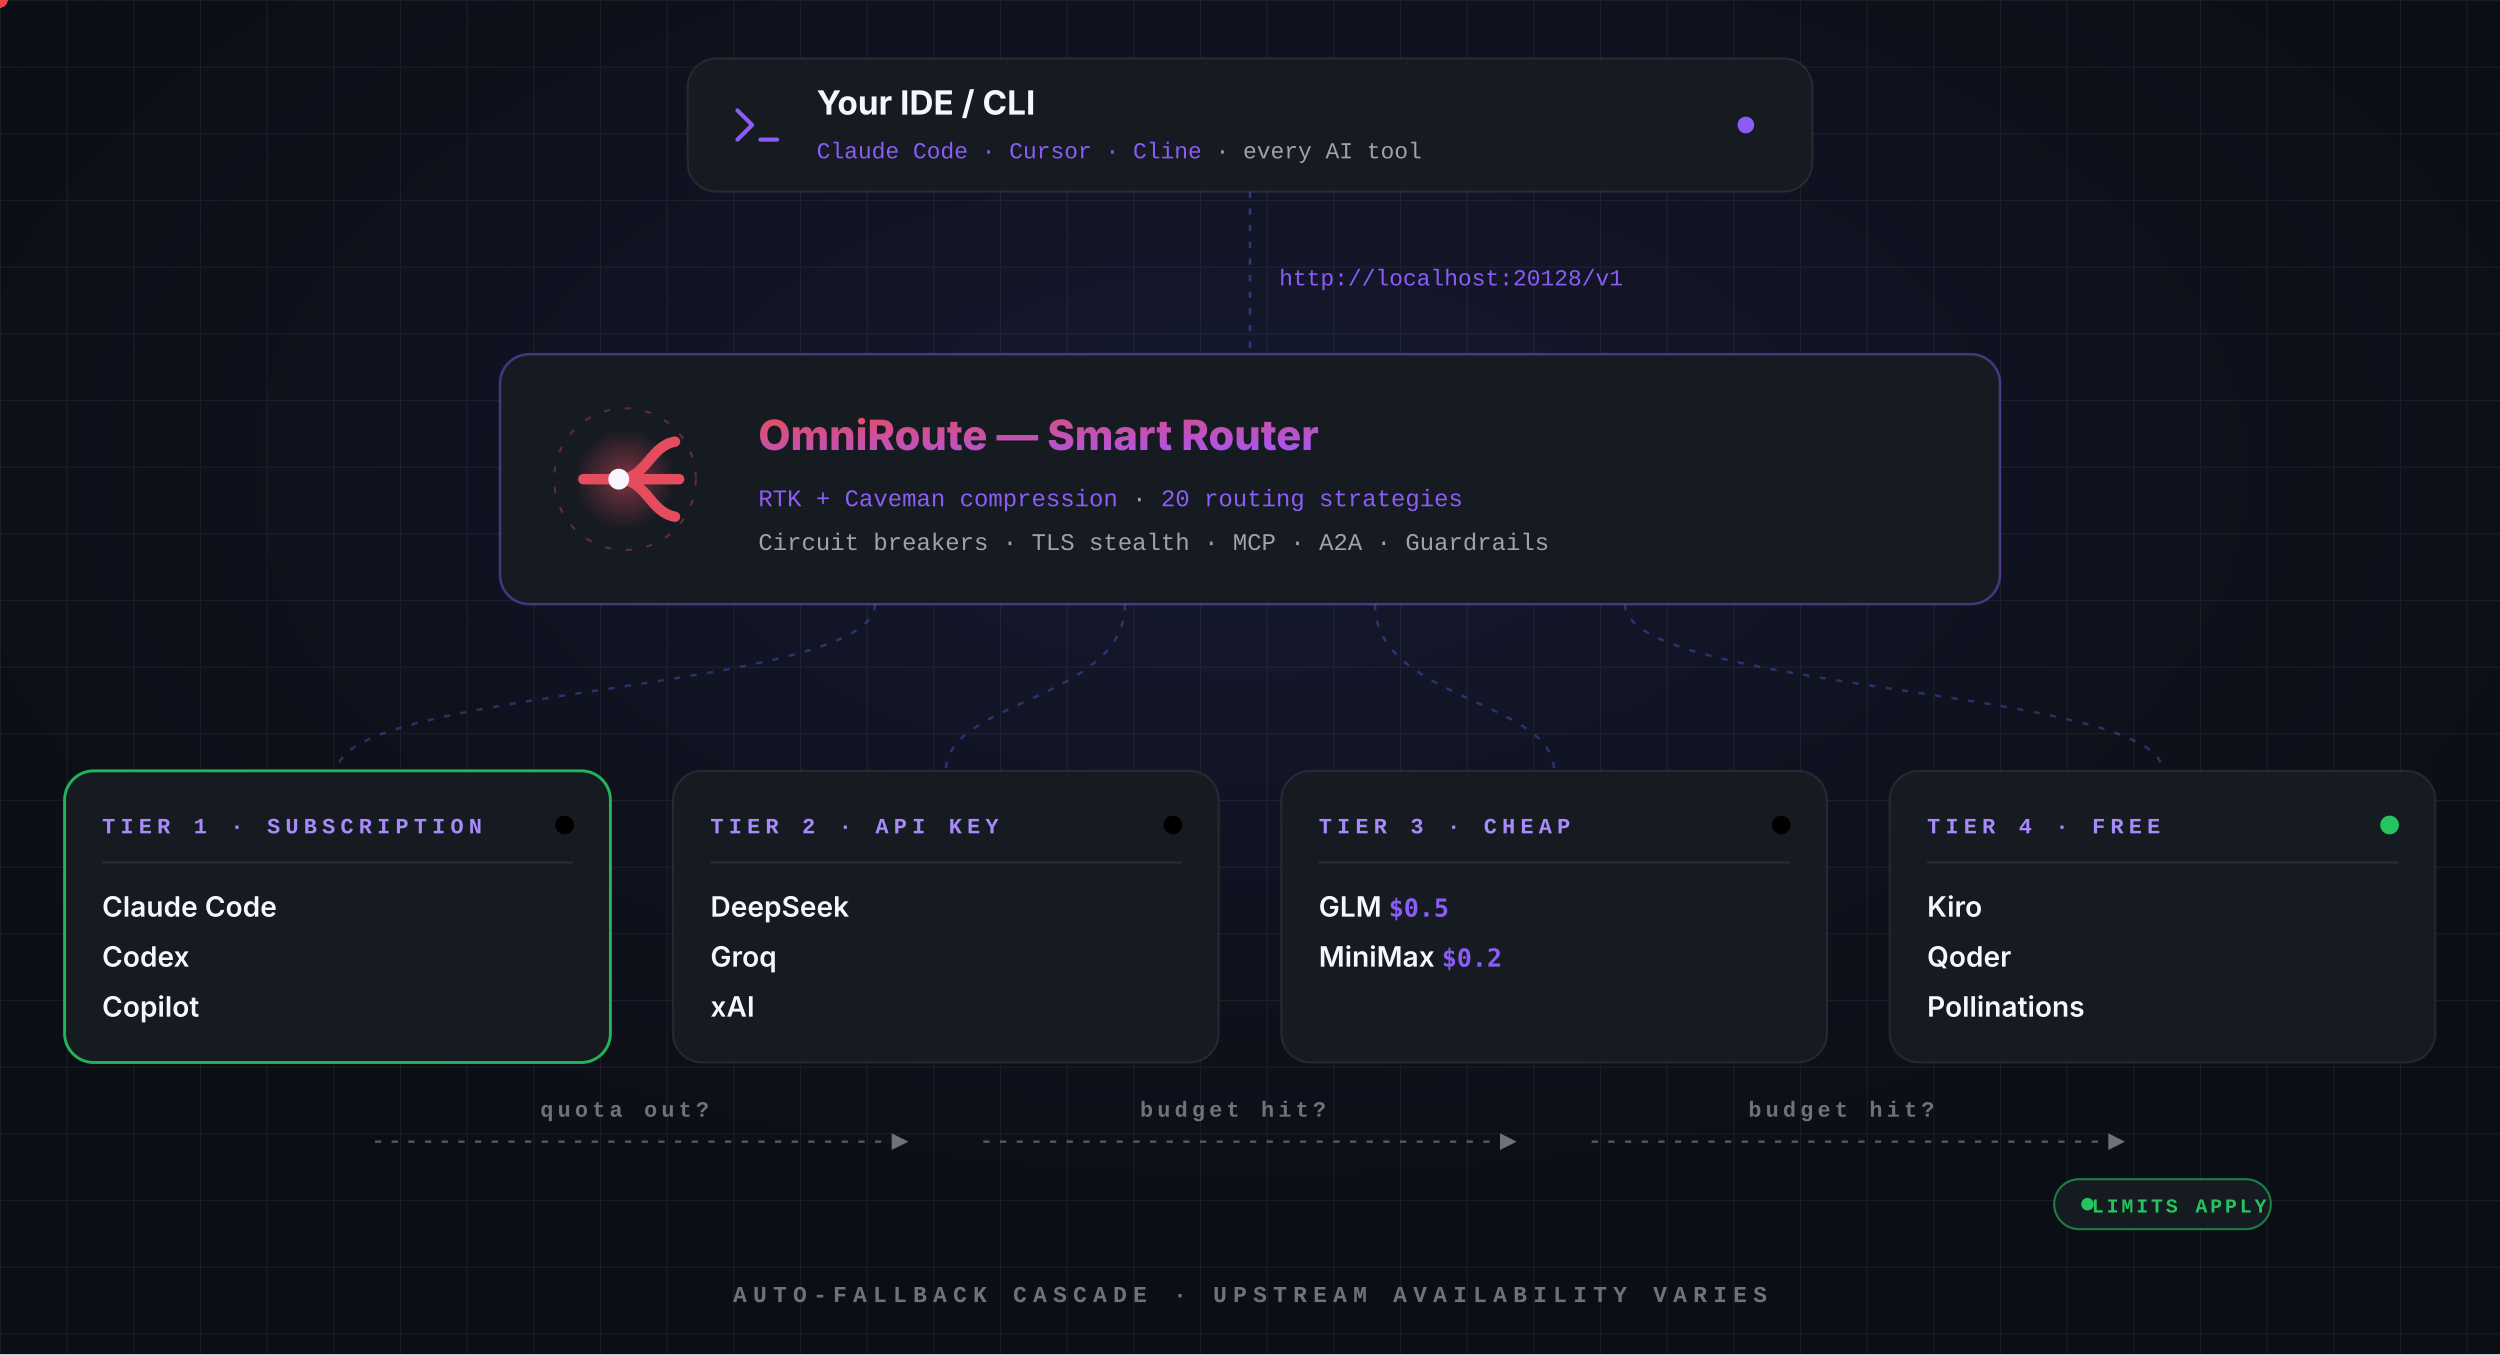
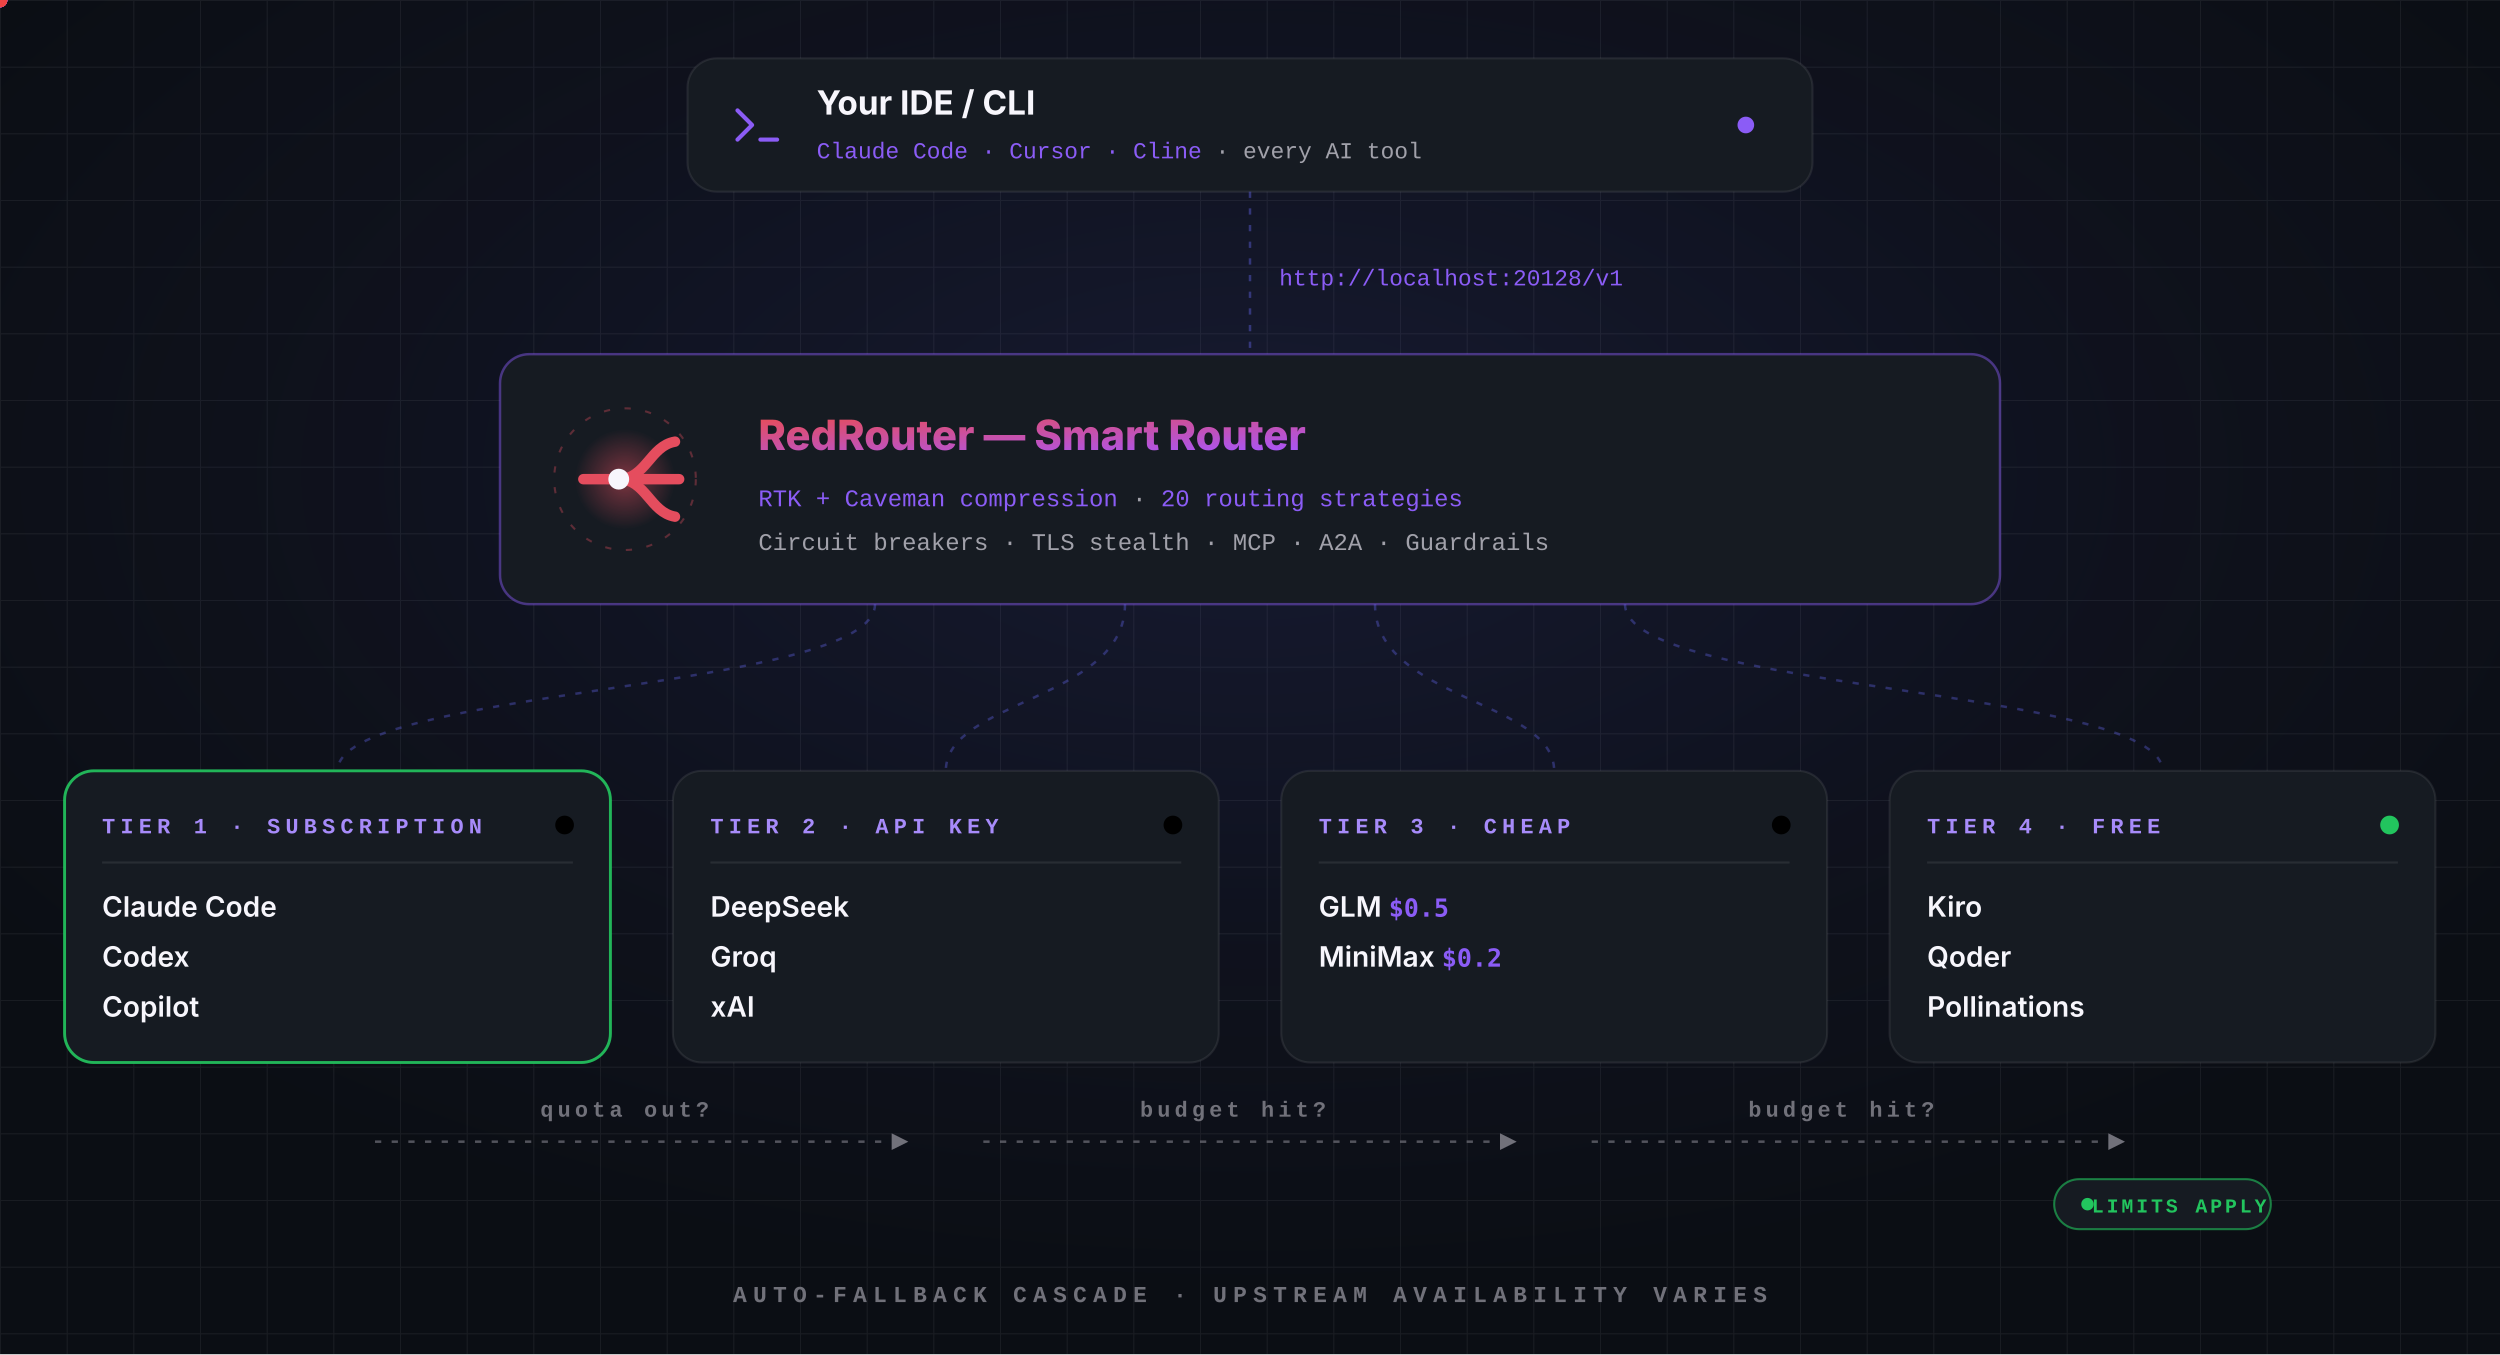
- <svg xmlns="http://www.w3.org/2000/svg" viewBox="0 0 1200 650" role="img" aria-label="OmniRoute request flow — auto-fallback cascade across 4 provider tiers">
+ <svg xmlns="http://www.w3.org/2000/svg" viewBox="0 0 1200 650" role="img" aria-label="RedRouter request flow — auto-fallback cascade across 4 provider tiers">
  <defs>
    <radialGradient id="hubGlow" cx="50%" cy="50%" r="50%">
      <stop offset="0%" stop-color="#e54d5e" stop-opacity="0.5" />
      <stop offset="100%" stop-color="#e54d5e" stop-opacity="0" />
    </radialGradient>
    <radialGradient id="bgGlow" cx="50%" cy="35%" r="60%">
      <stop offset="0%" stop-color="#6366f1" stop-opacity="0.13" />
      <stop offset="60%" stop-color="#6366f1" stop-opacity="0.04" />
      <stop offset="100%" stop-color="#6366f1" stop-opacity="0" />
    </radialGradient>
    <linearGradient id="cardGrad" x1="0" x2="0" y1="0" y2="1">
      <stop offset="0%" stop-color="#161b22" stop-opacity="1" />
      <stop offset="100%" stop-color="#161b22" stop-opacity="1" />
    </linearGradient>
    <path id="pIn" d="M 600,92 L 600,170" />
    <path id="pT1" d="M 420,290 C 420,332 162,330 162,370" />
    <path id="pT2" d="M 540,290 C 540,336 454,336 454,370" />
    <path id="pT3" d="M 660,290 C 660,336 746,336 746,370" />
    <path id="pT4" d="M 780,290 C 780,332 1038,330 1038,370" />
    <path id="pC1" d="M 180,548 L 428,548" />
    <path id="pC2" d="M 472,548 L 720,548" />
    <path id="pC3" d="M 764,548 L 1012,548" />
    <linearGradient id="gradBrand" x1="0" y1="0" x2="1" y2="1">
      <stop offset="0%" stop-color="#e54d5e" />
      <stop offset="100%" stop-color="#a855f7" />
    </linearGradient>
    <pattern id="gridPaper" width="32" height="32" patternUnits="userSpaceOnUse">
      <path d="M 32 0 L 0 0 0 32" fill="none" stroke="#ffffff" stroke-opacity="0.06" stroke-width="1" />
    </pattern>
  </defs>
  <rect width="1200" height="650" fill="#0b0e14" />
  <rect width="1200" height="650" fill="url(#gridPaper)" />
  <rect width="1200" height="650" fill="url(#bgGlow)" />
  <rect x="330" y="28" width="540" height="64" rx="14" fill="url(#cardGrad)" stroke="#ffffff" stroke-opacity="0.08" stroke-width="1" />
  <g transform="translate(362, 60)" stroke="#8b5cf6" stroke-width="2" stroke-linecap="round" stroke-linejoin="round" fill="none">
    <path d="M -8 -7 L -1 0 L -8 7" />
    <line x1="3" y1="7" x2="11" y2="7" />
  </g>
  <text x="392" y="55" font-family="Inter, 'Segoe UI', Arial, Helvetica, system-ui, sans-serif" font-size="16" font-weight="700" fill="#F7F6FC">Your IDE / CLI</text>
  <text x="392" y="76" font-family="Consolas, 'Courier New', monospace" font-size="11" fill="#a1a1aa">
    <tspan fill="#8b5cf6">Claude Code · Cursor · Cline</tspan> · every AI tool</text>
  <circle cx="838" cy="60" r="4" fill="#8b5cf6">
    <animate attributeName="opacity" values="1;0.4;1" dur="2.5s" repeatCount="indefinite" />
  </circle>
  <use href="#pIn" stroke="#6366f1" stroke-width="1.2" stroke-dasharray="3 5" opacity="0.4" />
  <text x="614" y="137" font-family="Consolas, 'Courier New', monospace" font-size="11" fill="#8b5cf6">http://localhost:20128/v1</text>
  <g fill="#a78bfa">
    <circle r="3.2">
      <animateMotion dur="1.6s" repeatCount="indefinite" begin="0s">
        <mpath href="#pIn" />
      </animateMotion>
      <animate attributeName="opacity" values="0;1;1;0" dur="1.6s" begin="0s" repeatCount="indefinite" />
    </circle>
    <circle r="3.2">
      <animateMotion dur="1.6s" repeatCount="indefinite" begin="0.55s">
        <mpath href="#pIn" />
      </animateMotion>
      <animate attributeName="opacity" values="0;1;1;0" dur="1.6s" begin="0.55s" repeatCount="indefinite" />
    </circle>
    <circle r="3.2">
      <animateMotion dur="1.6s" repeatCount="indefinite" begin="1.1s">
        <mpath href="#pIn" />
      </animateMotion>
      <animate attributeName="opacity" values="0;1;1;0" dur="1.6s" begin="1.1s" repeatCount="indefinite" />
    </circle>
  </g>
  <rect x="240" y="170" width="720" height="120" rx="14" fill="url(#cardGrad)" stroke="#8b5cf6" stroke-width="1.2" stroke-opacity="0.45" />
  <g transform="translate(258, 188)">
    <circle cx="42" cy="42" r="34" fill="none" stroke="#e54d5e" stroke-width="1" opacity="0.35" stroke-dasharray="3 7">
      <animateTransform attributeName="transform" type="rotate" from="0 42 42" to="360 42 42" dur="30s" repeatCount="indefinite" />
    </circle>
    <circle cx="42" cy="42" r="24" fill="url(#hubGlow)">
      <animate attributeName="r" values="22;30;22" dur="3.2s" repeatCount="indefinite" />
    </circle>
    <g stroke="#e54d5e" stroke-width="5" stroke-linecap="round" fill="none">
      <line x1="22" y1="42" x2="38" y2="42" />
      <path d="M 39 42 C 52 42, 54 26, 66 24" />
      <path d="M 39 42 C 54 42, 56 42, 68 42" />
      <path d="M 39 42 C 52 42, 54 58, 66 60" />
    </g>
    <circle cx="39" cy="42" r="5" fill="#f7f6fc">
      <animate attributeName="opacity" values="1;0.7;1" dur="1.8s" repeatCount="indefinite" />
    </circle>
  </g>
-   <text x="364" y="216" font-family="Inter, 'Segoe UI', Arial, Helvetica, system-ui, sans-serif" font-size="20" font-weight="800" fill="url(#gradBrand)">OmniRoute — Smart Router</text>
+   <text x="364" y="216" font-family="Inter, 'Segoe UI', Arial, Helvetica, system-ui, sans-serif" font-size="20" font-weight="800" fill="url(#gradBrand)">RedRouter — Smart Router</text>
  <text x="364" y="243" font-family="Consolas, 'Courier New', monospace" font-size="11.5" fill="#a1a1aa">
    <tspan fill="#8b5cf6">RTK + Caveman compression</tspan> · <tspan fill="#8b5cf6">20 routing strategies</tspan>
  </text>
  <text x="364" y="264" font-family="Consolas, 'Courier New', monospace" font-size="11.5" fill="#a1a1aa">Circuit breakers · TLS stealth · MCP · A2A · Guardrails</text>
  <g stroke="#6366f1" stroke-width="1.2" fill="none" stroke-dasharray="3 5" opacity="0.35">
    <use href="#pT1" />
    <use href="#pT2" />
    <use href="#pT3" />
    <use href="#pT4" />
  </g>
  <g fill="#8b5cf6">
    <g>
      <animate attributeName="opacity" values="1;1;0;0;1" keyTimes="0;0.23;0.27;0.96;1" dur="16s" repeatCount="indefinite" />
      <circle r="3.5">
        <animateMotion dur="1.4s" repeatCount="indefinite" begin="0s">
          <mpath href="#pT1" />
        </animateMotion>
        <animate attributeName="opacity" values="0;1;1;0" dur="1.4s" begin="0s" repeatCount="indefinite" />
      </circle>
      <circle r="3.5">
        <animateMotion dur="1.4s" repeatCount="indefinite" begin="0.7s">
          <mpath href="#pT1" />
        </animateMotion>
        <animate attributeName="opacity" values="0;1;1;0" dur="1.4s" begin="0.7s" repeatCount="indefinite" />
      </circle>
    </g>
    <g>
      <animate attributeName="opacity" values="0;0;1;1;0;0" keyTimes="0;0.24;0.28;0.48;0.52;1" dur="16s" repeatCount="indefinite" />
      <circle r="3.5">
        <animateMotion dur="1.4s" repeatCount="indefinite" begin="0s">
          <mpath href="#pT2" />
        </animateMotion>
        <animate attributeName="opacity" values="0;1;1;0" dur="1.4s" begin="0s" repeatCount="indefinite" />
      </circle>
      <circle r="3.5">
        <animateMotion dur="1.4s" repeatCount="indefinite" begin="0.7s">
          <mpath href="#pT2" />
        </animateMotion>
        <animate attributeName="opacity" values="0;1;1;0" dur="1.4s" begin="0.7s" repeatCount="indefinite" />
      </circle>
    </g>
    <g>
      <animate attributeName="opacity" values="0;0;1;1;0;0" keyTimes="0;0.49;0.53;0.73;0.77;1" dur="16s" repeatCount="indefinite" />
      <circle r="3.5">
        <animateMotion dur="1.4s" repeatCount="indefinite" begin="0s">
          <mpath href="#pT3" />
        </animateMotion>
        <animate attributeName="opacity" values="0;1;1;0" dur="1.4s" begin="0s" repeatCount="indefinite" />
      </circle>
      <circle r="3.5">
        <animateMotion dur="1.4s" repeatCount="indefinite" begin="0.7s">
          <mpath href="#pT3" />
        </animateMotion>
        <animate attributeName="opacity" values="0;1;1;0" dur="1.4s" begin="0.7s" repeatCount="indefinite" />
      </circle>
    </g>
    <g>
      <animate attributeName="opacity" values="0;0;1;1;0" keyTimes="0;0.74;0.78;0.985;1" dur="16s" repeatCount="indefinite" />
      <circle r="3.5">
        <animateMotion dur="1.4s" repeatCount="indefinite" begin="0s">
          <mpath href="#pT4" />
        </animateMotion>
        <animate attributeName="opacity" values="0;1;1;0" dur="1.4s" begin="0s" repeatCount="indefinite" />
      </circle>
      <circle r="3.5">
        <animateMotion dur="1.4s" repeatCount="indefinite" begin="0.7s">
          <mpath href="#pT4" />
        </animateMotion>
        <animate attributeName="opacity" values="0;1;1;0" dur="1.4s" begin="0.7s" repeatCount="indefinite" />
      </circle>
    </g>
  </g>
  <g transform="translate(31, 370)">
    <rect width="262" height="140" rx="14" fill="url(#cardGrad)" stroke="#ffffff" stroke-opacity="0.08" stroke-width="1" />
    <rect width="262" height="140" rx="14" fill="none" stroke="#22c55e" stroke-width="1.4" stroke-opacity="0.9">
      <animate attributeName="stroke-opacity" values="0.9;0.9;0;0;0.9" keyTimes="0;0.23;0.27;0.96;1" dur="16s" repeatCount="indefinite" />
    </rect>
    <text x="18" y="30" font-family="Consolas, 'Courier New', monospace" font-size="10.5" letter-spacing="2.5" font-weight="700" fill="#a78bfa">TIER 1 · SUBSCRIPTION</text>
    <circle cx="240" cy="26" r="4.5">
      <animate attributeName="fill" values="#22c55e;#22c55e;#ef4444;#ef4444;#22c55e" keyTimes="0;0.23;0.28;0.985;1" dur="16s" repeatCount="indefinite" />
      <animate attributeName="opacity" values="1;0.45;1" dur="1.8s" repeatCount="indefinite" />
    </circle>
    <line x1="18" y1="44" x2="244" y2="44" stroke="#ffffff" stroke-opacity="0.08" stroke-width="1" />
    <g font-family="Inter, 'Segoe UI', Arial, Helvetica, system-ui, sans-serif" font-size="13.5" font-weight="600" fill="#F7F6FC">
      <text x="18" y="70">Claude Code</text>
      <text x="18" y="94">Codex</text>
      <text x="18" y="118">Copilot</text>
    </g>
  </g>
  <g transform="translate(323, 370)">
    <rect width="262" height="140" rx="14" fill="url(#cardGrad)" stroke="#ffffff" stroke-opacity="0.08" stroke-width="1" />
    <rect width="262" height="140" rx="14" fill="none" stroke="#22c55e" stroke-width="1.4" stroke-opacity="0">
      <animate attributeName="stroke-opacity" values="0;0;0.9;0.9;0;0" keyTimes="0;0.24;0.28;0.48;0.52;1" dur="16s" repeatCount="indefinite" />
    </rect>
    <text x="18" y="30" font-family="Consolas, 'Courier New', monospace" font-size="10.5" letter-spacing="2.5" font-weight="700" fill="#a78bfa">TIER 2 · API KEY</text>
    <circle cx="240" cy="26" r="4.5">
      <animate attributeName="fill" values="#71717a;#71717a;#22c55e;#22c55e;#ef4444;#ef4444;#71717a" keyTimes="0;0.24;0.28;0.48;0.53;0.985;1" dur="16s" repeatCount="indefinite" />
      <animate attributeName="opacity" values="1;0.5;1" dur="1.8s" repeatCount="indefinite" />
    </circle>
    <line x1="18" y1="44" x2="244" y2="44" stroke="#ffffff" stroke-opacity="0.08" stroke-width="1" />
    <g font-family="Inter, 'Segoe UI', Arial, Helvetica, system-ui, sans-serif" font-size="13.5" font-weight="600" fill="#F7F6FC">
      <text x="18" y="70">DeepSeek</text>
      <text x="18" y="94">Groq</text>
      <text x="18" y="118">xAI</text>
    </g>
  </g>
  <g transform="translate(615, 370)">
    <rect width="262" height="140" rx="14" fill="url(#cardGrad)" stroke="#ffffff" stroke-opacity="0.08" stroke-width="1" />
    <rect width="262" height="140" rx="14" fill="none" stroke="#22c55e" stroke-width="1.4" stroke-opacity="0">
      <animate attributeName="stroke-opacity" values="0;0;0.9;0.9;0;0" keyTimes="0;0.49;0.53;0.73;0.77;1" dur="16s" repeatCount="indefinite" />
    </rect>
    <text x="18" y="30" font-family="Consolas, 'Courier New', monospace" font-size="10.5" letter-spacing="2.5" font-weight="700" fill="#a78bfa">TIER 3 · CHEAP</text>
    <circle cx="240" cy="26" r="4.5">
      <animate attributeName="fill" values="#71717a;#71717a;#22c55e;#22c55e;#ef4444;#ef4444;#71717a" keyTimes="0;0.49;0.53;0.73;0.78;0.985;1" dur="16s" repeatCount="indefinite" />
      <animate attributeName="opacity" values="1;0.5;1" dur="1.8s" repeatCount="indefinite" />
    </circle>
    <line x1="18" y1="44" x2="244" y2="44" stroke="#ffffff" stroke-opacity="0.08" stroke-width="1" />
    <g font-family="Inter, 'Segoe UI', Arial, Helvetica, system-ui, sans-serif" font-size="13.5" font-weight="600" fill="#F7F6FC">
      <text x="18" y="70">GLM <tspan font-family="Consolas, monospace" font-size="12" fill="#8b5cf6">$0.5</tspan>
      </text>
      <text x="18" y="94">MiniMax <tspan font-family="Consolas, monospace" font-size="12" fill="#8b5cf6">$0.2</tspan>
      </text>
    </g>
  </g>
  <g transform="translate(907, 370)">
    <rect width="262" height="140" rx="14" fill="url(#cardGrad)" stroke="#ffffff" stroke-opacity="0.08" stroke-width="1" />
    <rect width="262" height="140" rx="14" fill="none" stroke="#22c55e" stroke-width="1.4" stroke-opacity="0">
      <animate attributeName="stroke-opacity" values="0;0;0.9;0.9;0" keyTimes="0;0.74;0.78;0.985;1" dur="16s" repeatCount="indefinite" />
    </rect>
    <text x="18" y="30" font-family="Consolas, 'Courier New', monospace" font-size="10.5" letter-spacing="2.5" font-weight="700" fill="#a78bfa">TIER 4 · FREE</text>
    <circle cx="240" cy="26" r="4.5" fill="#22c55e">
      <animate attributeName="opacity" values="1;0.45;1" dur="1.8s" repeatCount="indefinite" />
    </circle>
    <line x1="18" y1="44" x2="244" y2="44" stroke="#ffffff" stroke-opacity="0.08" stroke-width="1" />
    <g font-family="Inter, 'Segoe UI', Arial, Helvetica, system-ui, sans-serif" font-size="13.5" font-weight="600" fill="#F7F6FC">
      <text x="18" y="70">Kiro</text>
      <text x="18" y="94">Qoder</text>
      <text x="18" y="118">Pollinations</text>
    </g>
  </g>
  <g stroke="#71717a" stroke-width="1.2" fill="none" stroke-dasharray="3 5" opacity="0.7">
    <use href="#pC1" />
    <use href="#pC2" />
    <use href="#pC3" />
  </g>
  <polygon points="428,544 436,548 428,552" fill="#71717a" />
  <polygon points="720,544 728,548 720,552" fill="#71717a" />
  <polygon points="1012,544 1020,548 1012,552" fill="#71717a" />
  <text x="304" y="536" font-family="Consolas, 'Courier New', monospace" font-size="10.5" letter-spacing="2" font-weight="700" fill="#71717a" text-anchor="middle">
    quota out?
    <animate attributeName="fill" values="#71717a;#71717a;#ef4444;#ef4444;#71717a;#71717a" keyTimes="0;0.21;0.23;0.29;0.32;1" dur="16s" repeatCount="indefinite" />
  </text>
  <text x="596" y="536" font-family="Consolas, 'Courier New', monospace" font-size="10.5" letter-spacing="2" font-weight="700" fill="#71717a" text-anchor="middle">
    budget hit?
    <animate attributeName="fill" values="#71717a;#71717a;#ef4444;#ef4444;#71717a;#71717a" keyTimes="0;0.46;0.48;0.54;0.57;1" dur="16s" repeatCount="indefinite" />
  </text>
  <text x="888" y="536" font-family="Consolas, 'Courier New', monospace" font-size="10.5" letter-spacing="2" font-weight="700" fill="#71717a" text-anchor="middle">
    budget hit?
    <animate attributeName="fill" values="#71717a;#71717a;#ef4444;#ef4444;#71717a;#71717a" keyTimes="0;0.71;0.73;0.79;0.82;1" dur="16s" repeatCount="indefinite" />
  </text>
  <circle r="3.5" fill="#ef4444">
    <animateMotion dur="16s" repeatCount="indefinite" calcMode="linear" keyPoints="0;0;1;1" keyTimes="0;0.235;0.27;1">
      <mpath href="#pC1" />
    </animateMotion>
    <animate attributeName="opacity" values="0;0;1;1;0;0" keyTimes="0;0.235;0.245;0.265;0.275;1" dur="16s" repeatCount="indefinite" />
  </circle>
  <circle r="3.5" fill="#ef4444">
    <animateMotion dur="16s" repeatCount="indefinite" calcMode="linear" keyPoints="0;0;1;1" keyTimes="0;0.485;0.52;1">
      <mpath href="#pC2" />
    </animateMotion>
    <animate attributeName="opacity" values="0;0;1;1;0;0" keyTimes="0;0.485;0.495;0.515;0.525;1" dur="16s" repeatCount="indefinite" />
  </circle>
  <circle r="3.5" fill="#ef4444">
    <animateMotion dur="16s" repeatCount="indefinite" calcMode="linear" keyPoints="0;0;1;1" keyTimes="0;0.735;0.77;1">
      <mpath href="#pC3" />
    </animateMotion>
    <animate attributeName="opacity" values="0;0;1;1;0;0" keyTimes="0;0.735;0.745;0.765;0.775;1" dur="16s" repeatCount="indefinite" />
  </circle>
  <g transform="translate(986, 566)">
    <rect width="104" height="24" rx="12" fill="#161b22" stroke="#22c55e" stroke-width="1" stroke-opacity="0.6" />
    <circle cx="16" cy="12" r="3" fill="#22c55e">
      <animate attributeName="opacity" values="1;0.35;1" dur="1.6s" repeatCount="indefinite" />
    </circle>
    <text x="60" y="16" text-anchor="middle" font-family="Consolas, 'Courier New', monospace" font-size="9.5" letter-spacing="1.4" font-weight="700" fill="#22c55e">LIMITS APPLY</text>
  </g>
  <text x="600" y="625" font-family="Consolas, 'Courier New', monospace" font-size="11" letter-spacing="3" font-weight="700" fill="#71717a" text-anchor="middle">AUTO-FALLBACK CASCADE · UPSTREAM AVAILABILITY VARIES</text>
</svg>
